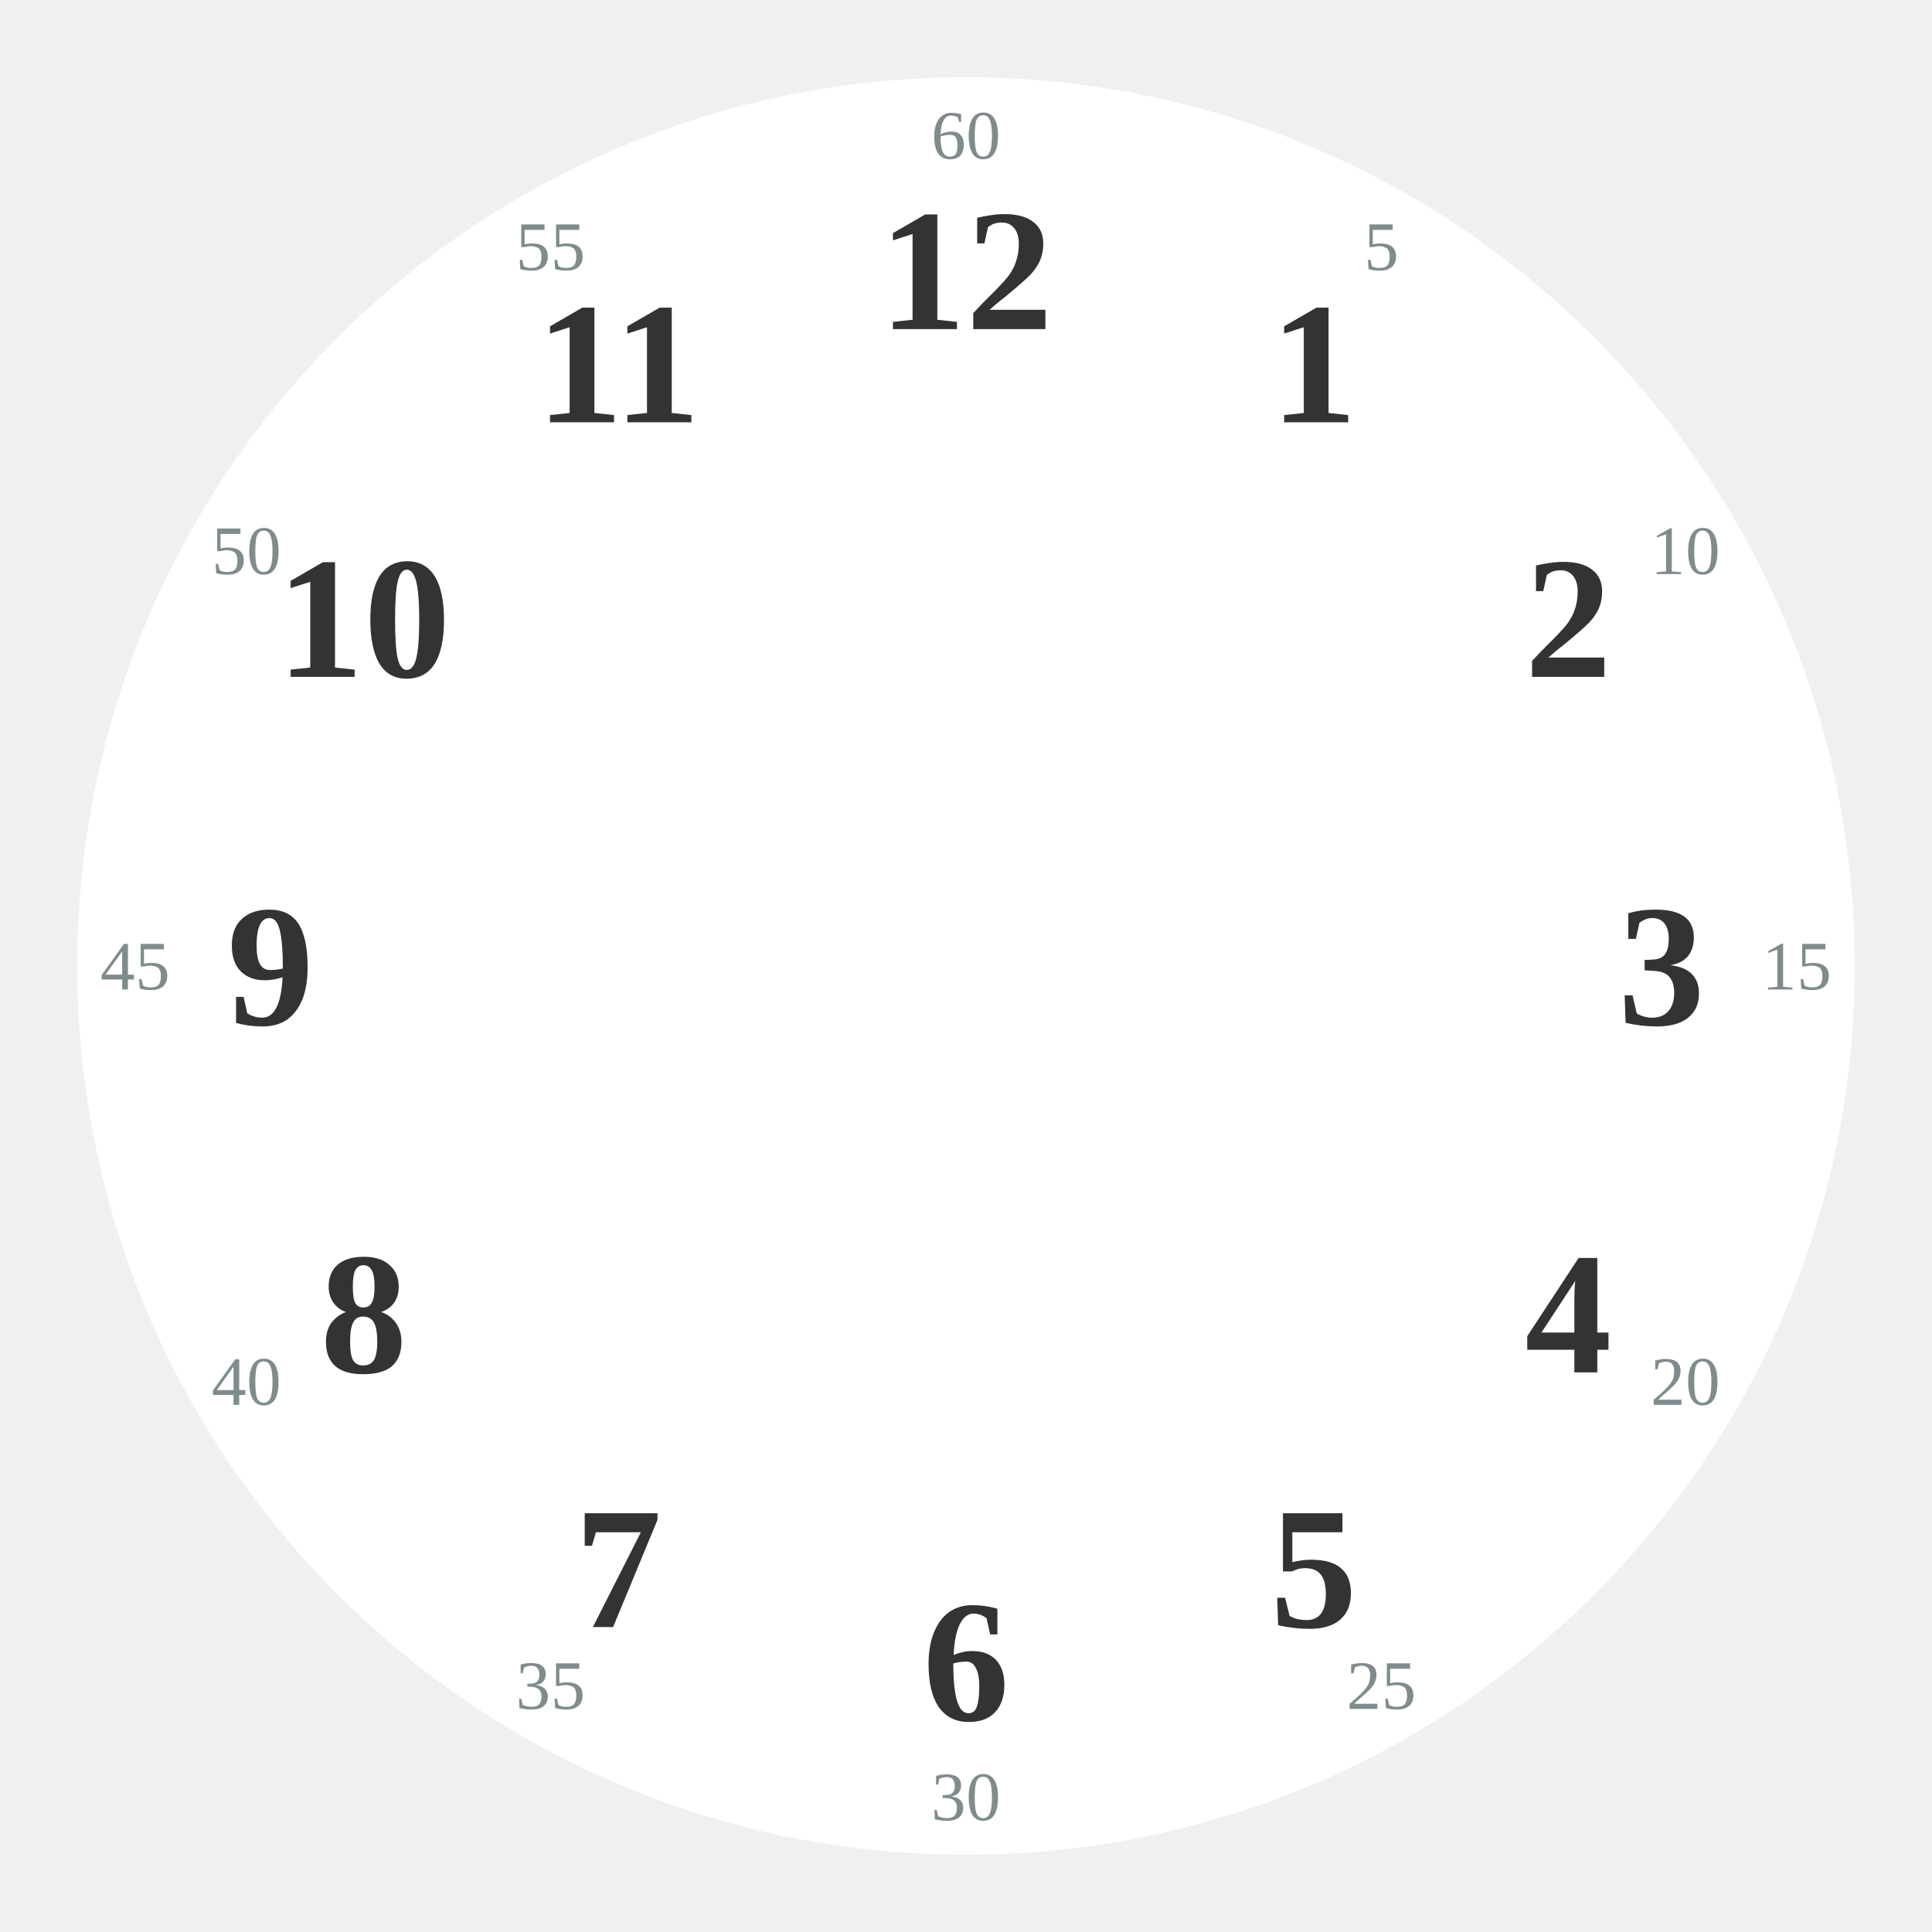
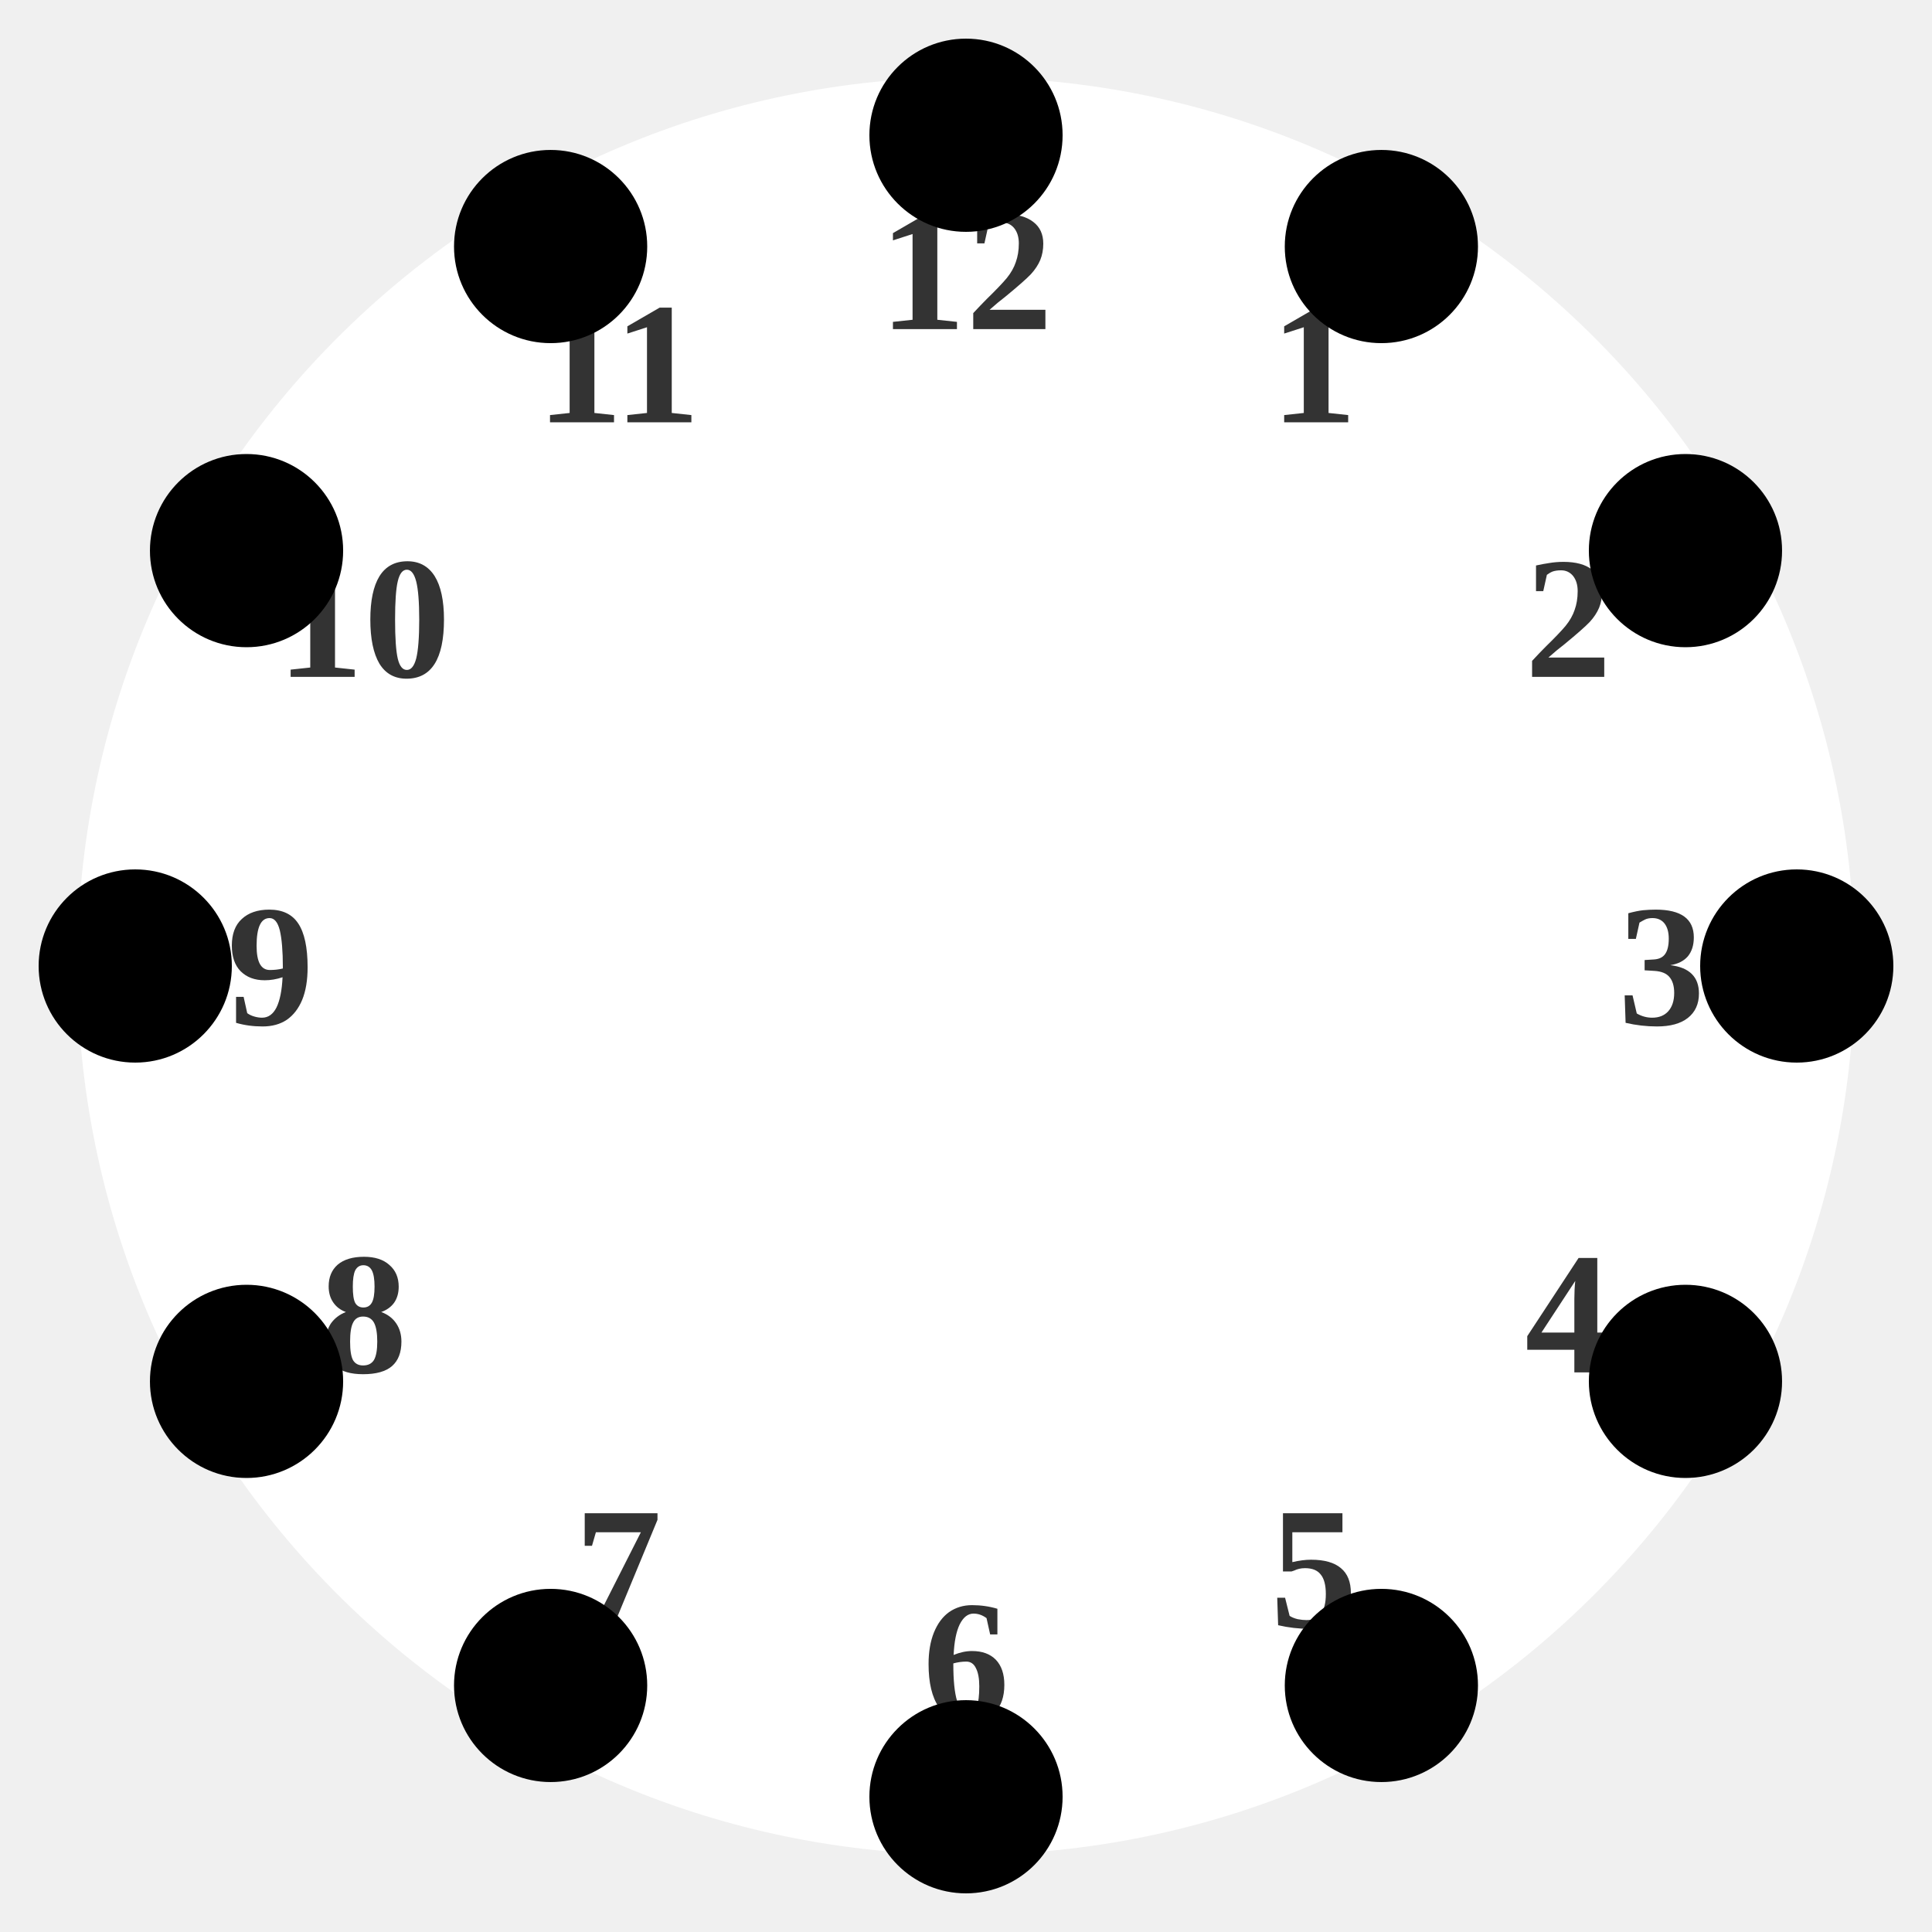
<svg viewBox="0 0 100 100" role="img" aria-label="Clock showing 12:00" data-face="true">
  <circle cx="50" cy="50" r="46" fill="#fff" />
-   <text x="50" y="7" font-size="3.6" text-anchor="middle" dominant-baseline="central" fill="#7f8c8d" data-minute-label="true">60</text>
-   <text x="71.5" y="12.761" font-size="3.6" text-anchor="middle" dominant-baseline="central" fill="#7f8c8d" data-minute-label="true">5</text>
-   <text x="87.239" y="28.5" font-size="3.6" text-anchor="middle" dominant-baseline="central" fill="#7f8c8d" data-minute-label="true">10</text>
-   <text x="93" y="50" font-size="3.6" text-anchor="middle" dominant-baseline="central" fill="#7f8c8d" data-minute-label="true">15</text>
-   <text x="87.239" y="71.5" font-size="3.6" text-anchor="middle" dominant-baseline="central" fill="#7f8c8d" data-minute-label="true">20</text>
-   <text x="71.5" y="87.239" font-size="3.6" text-anchor="middle" dominant-baseline="central" fill="#7f8c8d" data-minute-label="true">25</text>
-   <text x="50" y="93" font-size="3.6" text-anchor="middle" dominant-baseline="central" fill="#7f8c8d" data-minute-label="true">30</text>
-   <text x="28.5" y="87.239" font-size="3.6" text-anchor="middle" dominant-baseline="central" fill="#7f8c8d" data-minute-label="true">35</text>
-   <text x="12.761" y="71.5" font-size="3.6" text-anchor="middle" dominant-baseline="central" fill="#7f8c8d" data-minute-label="true">40</text>
-   <text x="7" y="50" font-size="3.6" text-anchor="middle" dominant-baseline="central" fill="#7f8c8d" data-minute-label="true">45</text>
-   <text x="12.761" y="28.5" font-size="3.6" text-anchor="middle" dominant-baseline="central" fill="#7f8c8d" data-minute-label="true">50</text>
-   <text x="28.5" y="12.761" font-size="3.6" text-anchor="middle" dominant-baseline="central" fill="#7f8c8d" data-minute-label="true">55</text>
-   <text x="50" y="14" font-size="9" font-weight="600" text-anchor="middle" dominant-baseline="central" fill="#333" data-numeral="12">12</text>
-   <text x="68" y="18.823" font-size="9" font-weight="600" text-anchor="middle" dominant-baseline="central" fill="#333" data-numeral="1">1</text>
-   <text x="81.177" y="32" font-size="9" font-weight="600" text-anchor="middle" dominant-baseline="central" fill="#333" data-numeral="2">2</text>
-   <text x="86" y="50" font-size="9" font-weight="600" text-anchor="middle" dominant-baseline="central" fill="#333" data-numeral="3">3</text>
-   <text x="81.177" y="68" font-size="9" font-weight="600" text-anchor="middle" dominant-baseline="central" fill="#333" data-numeral="4">4</text>
-   <text x="68" y="81.177" font-size="9" font-weight="600" text-anchor="middle" dominant-baseline="central" fill="#333" data-numeral="5">5</text>
-   <text x="50" y="86" font-size="9" font-weight="600" text-anchor="middle" dominant-baseline="central" fill="#333" data-numeral="6">6</text>
-   <text x="32" y="81.177" font-size="9" font-weight="600" text-anchor="middle" dominant-baseline="central" fill="#333" data-numeral="7">7</text>
-   <text x="18.823" y="68" font-size="9" font-weight="600" text-anchor="middle" dominant-baseline="central" fill="#333" data-numeral="8">8</text>
-   <text x="14" y="50" font-size="9" font-weight="600" text-anchor="middle" dominant-baseline="central" fill="#333" data-numeral="9">9</text>
-   <text x="18.823" y="32" font-size="9" font-weight="600" text-anchor="middle" dominant-baseline="central" fill="#333" data-numeral="10">10</text>
-   <text x="32" y="18.823" font-size="9" font-weight="600" text-anchor="middle" dominant-baseline="central" fill="#333" data-numeral="11">11</text>
+   <text x="50" y="7" font-size="3.6" text-anchor="middle" dominant-baseline="central" fill="#7f8c8d" data-minute-label="true" data-value="60">60</text>
+   <text x="71.5" y="12.761" font-size="3.6" text-anchor="middle" dominant-baseline="central" fill="#7f8c8d" data-minute-label="true" data-value="5">5</text>
+   <text x="87.239" y="28.5" font-size="3.6" text-anchor="middle" dominant-baseline="central" fill="#7f8c8d" data-minute-label="true" data-value="10">10</text>
+   <text x="93" y="50" font-size="3.6" text-anchor="middle" dominant-baseline="central" fill="#7f8c8d" data-minute-label="true" data-value="15">15</text>
+   <text x="87.239" y="71.5" font-size="3.6" text-anchor="middle" dominant-baseline="central" fill="#7f8c8d" data-minute-label="true" data-value="20">20</text>
+   <text x="71.5" y="87.239" font-size="3.6" text-anchor="middle" dominant-baseline="central" fill="#7f8c8d" data-minute-label="true" data-value="25">25</text>
+   <text x="50" y="93" font-size="3.6" text-anchor="middle" dominant-baseline="central" fill="#7f8c8d" data-minute-label="true" data-value="30">30</text>
+   <text x="28.5" y="87.239" font-size="3.6" text-anchor="middle" dominant-baseline="central" fill="#7f8c8d" data-minute-label="true" data-value="35">35</text>
+   <text x="12.761" y="71.5" font-size="3.6" text-anchor="middle" dominant-baseline="central" fill="#7f8c8d" data-minute-label="true" data-value="40">40</text>
+   <text x="7" y="50" font-size="3.6" text-anchor="middle" dominant-baseline="central" fill="#7f8c8d" data-minute-label="true" data-value="45">45</text>
+   <text x="12.761" y="28.5" font-size="3.6" text-anchor="middle" dominant-baseline="central" fill="#7f8c8d" data-minute-label="true" data-value="50">50</text>
+   <text x="28.5" y="12.761" font-size="3.6" text-anchor="middle" dominant-baseline="central" fill="#7f8c8d" data-minute-label="true" data-value="55">55</text>
+   <text x="50" y="14" font-size="9" font-weight="600" text-anchor="middle" dominant-baseline="central" fill="#333" data-numeral="12" data-value="12">12</text>
+   <text x="68" y="18.823" font-size="9" font-weight="600" text-anchor="middle" dominant-baseline="central" fill="#333" data-numeral="1" data-value="1">1</text>
+   <text x="81.177" y="32" font-size="9" font-weight="600" text-anchor="middle" dominant-baseline="central" fill="#333" data-numeral="2" data-value="2">2</text>
+   <text x="86" y="50" font-size="9" font-weight="600" text-anchor="middle" dominant-baseline="central" fill="#333" data-numeral="3" data-value="3">3</text>
+   <text x="81.177" y="68" font-size="9" font-weight="600" text-anchor="middle" dominant-baseline="central" fill="#333" data-numeral="4" data-value="4">4</text>
+   <text x="68" y="81.177" font-size="9" font-weight="600" text-anchor="middle" dominant-baseline="central" fill="#333" data-numeral="5" data-value="5">5</text>
+   <text x="50" y="86" font-size="9" font-weight="600" text-anchor="middle" dominant-baseline="central" fill="#333" data-numeral="6" data-value="6">6</text>
+   <text x="32" y="81.177" font-size="9" font-weight="600" text-anchor="middle" dominant-baseline="central" fill="#333" data-numeral="7" data-value="7">7</text>
+   <text x="18.823" y="68" font-size="9" font-weight="600" text-anchor="middle" dominant-baseline="central" fill="#333" data-numeral="8" data-value="8">8</text>
+   <text x="14" y="50" font-size="9" font-weight="600" text-anchor="middle" dominant-baseline="central" fill="#333" data-numeral="9" data-value="9">9</text>
+   <text x="18.823" y="32" font-size="9" font-weight="600" text-anchor="middle" dominant-baseline="central" fill="#333" data-numeral="10" data-value="10">10</text>
+   <text x="32" y="18.823" font-size="9" font-weight="600" text-anchor="middle" dominant-baseline="central" fill="#333" data-numeral="11" data-value="11">11</text>
+   <circle cx="50" cy="7" r="5" class="tap-disc" data-hit="60" data-ring="labels" />
+   <circle cx="71.5" cy="12.761" r="5" class="tap-disc" data-hit="5" data-ring="labels" />
+   <circle cx="87.239" cy="28.5" r="5" class="tap-disc" data-hit="10" data-ring="labels" />
+   <circle cx="93" cy="50" r="5" class="tap-disc" data-hit="15" data-ring="labels" />
+   <circle cx="87.239" cy="71.5" r="5" class="tap-disc" data-hit="20" data-ring="labels" />
+   <circle cx="71.5" cy="87.239" r="5" class="tap-disc" data-hit="25" data-ring="labels" />
+   <circle cx="50" cy="93" r="5" class="tap-disc" data-hit="30" data-ring="labels" />
+   <circle cx="28.5" cy="87.239" r="5" class="tap-disc" data-hit="35" data-ring="labels" />
+   <circle cx="12.761" cy="71.5" r="5" class="tap-disc" data-hit="40" data-ring="labels" />
+   <circle cx="7" cy="50" r="5" class="tap-disc" data-hit="45" data-ring="labels" />
+   <circle cx="12.761" cy="28.5" r="5" class="tap-disc" data-hit="50" data-ring="labels" />
+   <circle cx="28.5" cy="12.761" r="5" class="tap-disc" data-hit="55" data-ring="labels" />
</svg>
